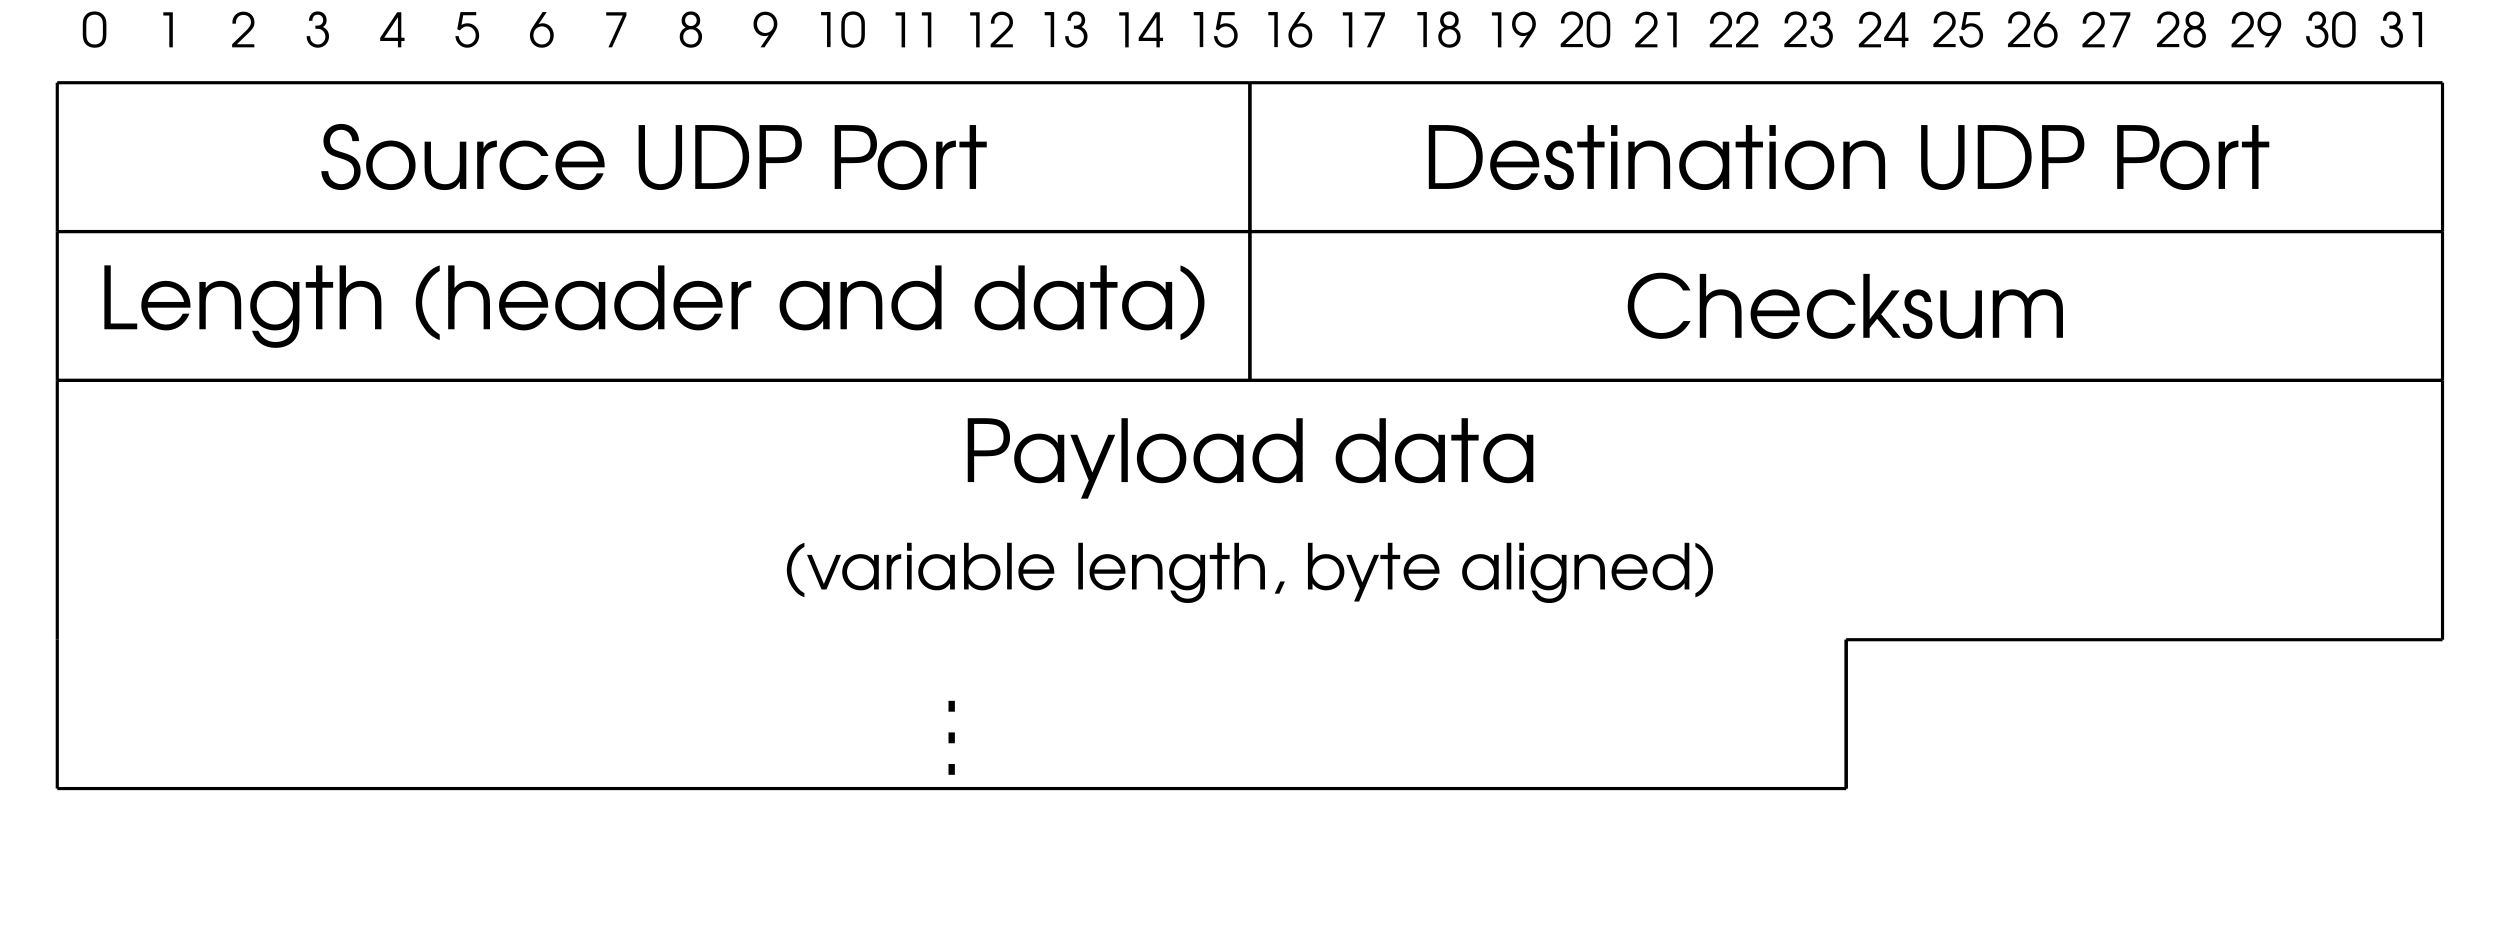
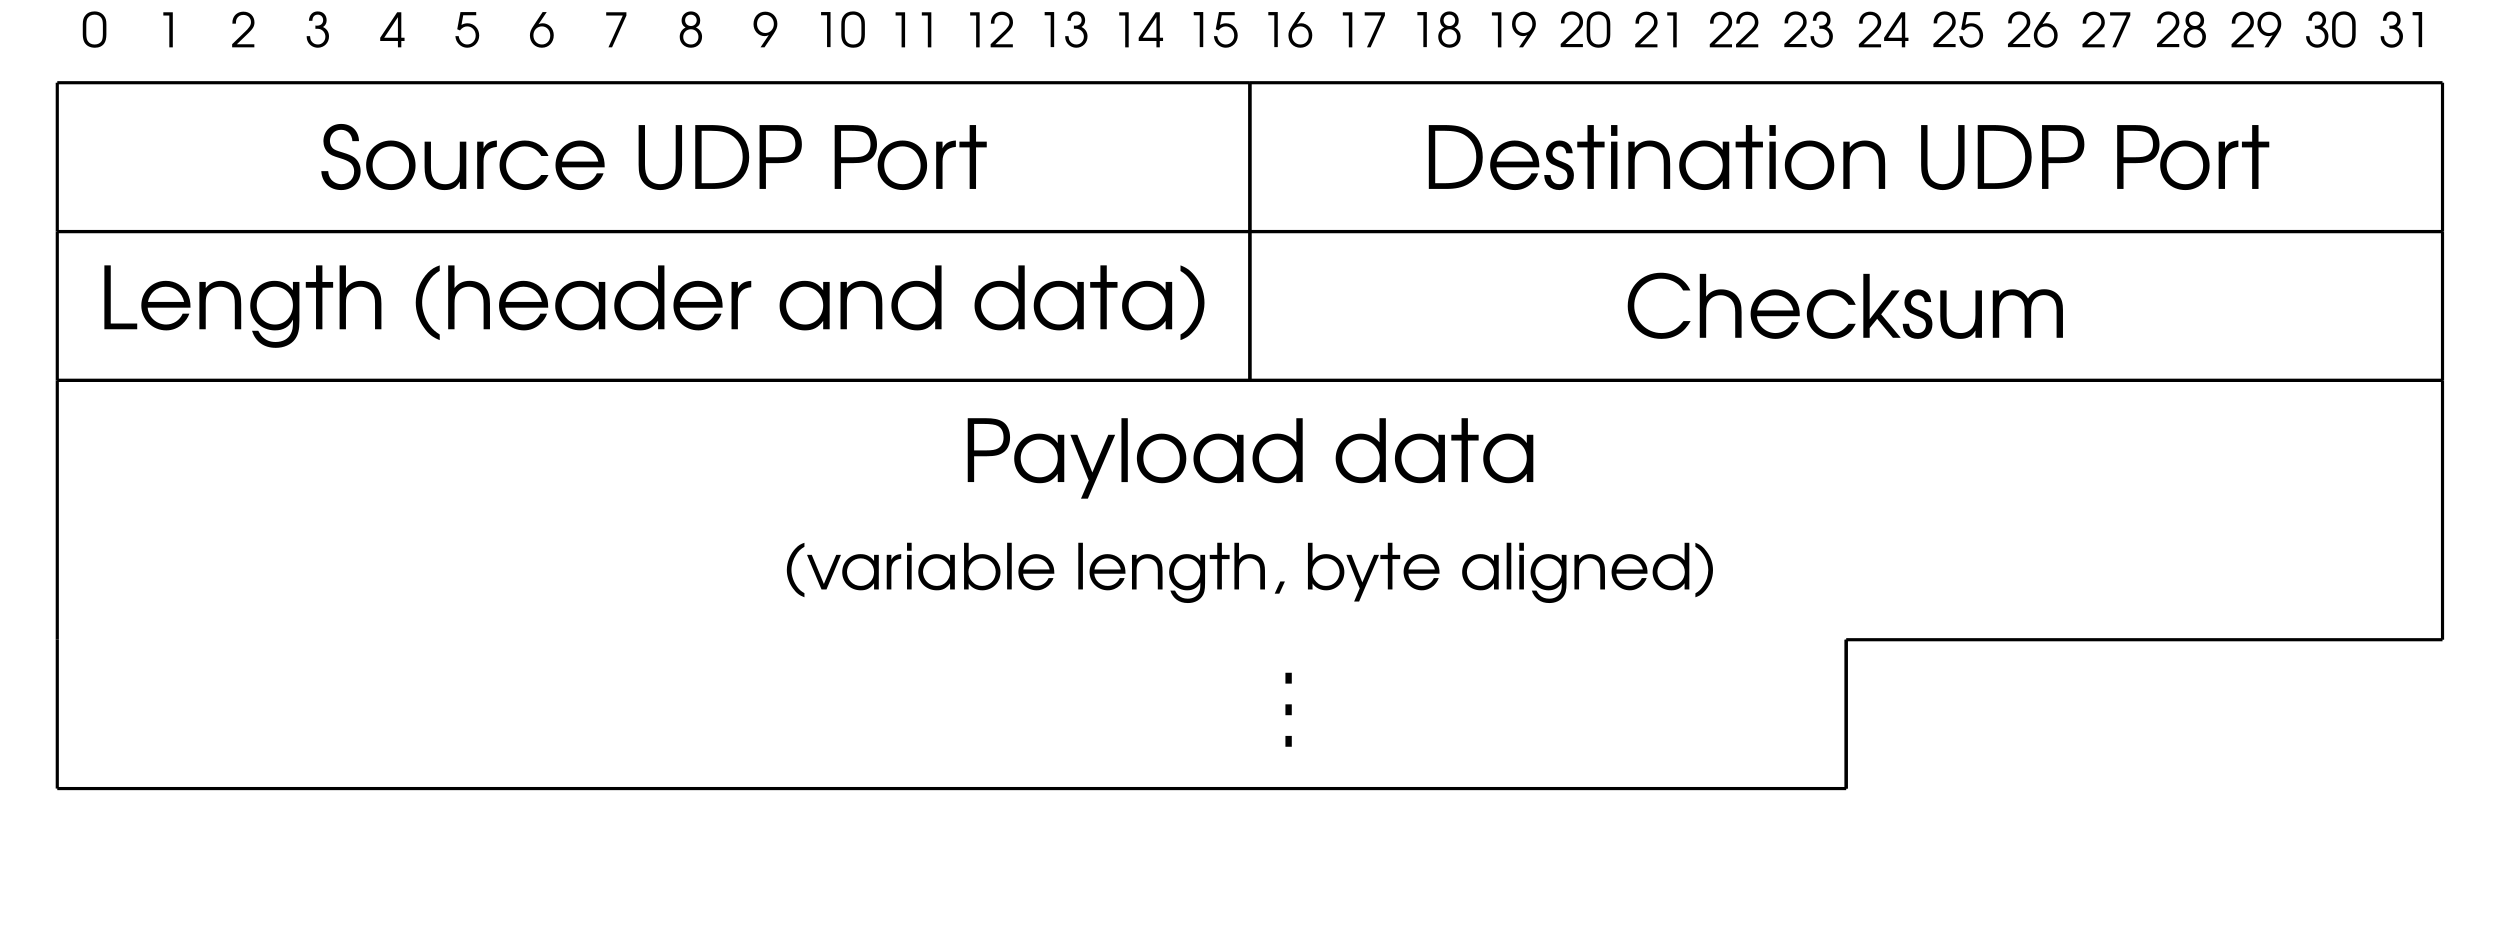
<svg xmlns="http://www.w3.org/2000/svg" xmlns:xlink="http://www.w3.org/1999/xlink" width="312.974" height="118.047" viewBox="0 0 312.974 118.047">
  <defs>
    <g>
      <g id="glyph-0-0">
        <path d="M 0.172 -1.594 C 0.172 -1.156 0.25 -0.828 0.391 -0.578 C 0.641 -0.156 1.094 0.078 1.688 0.078 C 2.203 0.078 2.609 -0.109 2.859 -0.469 C 3.031 -0.719 3.125 -1.109 3.125 -1.594 L 3.125 -2.844 C 3.125 -3.344 3.047 -3.609 2.859 -3.875 C 2.594 -4.25 2.172 -4.469 1.641 -4.469 C 1.156 -4.469 0.75 -4.297 0.5 -3.969 C 0.266 -3.703 0.172 -3.359 0.172 -2.844 Z M 2.688 -1.672 C 2.688 -1.281 2.641 -0.984 2.547 -0.797 C 2.391 -0.5 2.062 -0.328 1.656 -0.328 C 1.281 -0.328 0.984 -0.469 0.812 -0.734 C 0.672 -0.938 0.609 -1.219 0.609 -1.672 L 0.609 -2.75 C 0.609 -3.156 0.656 -3.422 0.766 -3.609 C 0.938 -3.891 1.266 -4.062 1.656 -4.062 C 2 -4.062 2.297 -3.922 2.484 -3.672 C 2.625 -3.469 2.688 -3.219 2.688 -2.75 Z M 2.688 -1.672 " />
      </g>
      <g id="glyph-0-1">
        <path d="M 1.672 0 L 2.109 0 L 2.109 -4.391 L 0.922 -4.391 L 0.922 -3.984 L 1.672 -3.984 Z M 1.672 0 " />
      </g>
      <g id="glyph-0-2">
        <path d="M 0.203 0 L 2.984 0 L 2.984 -0.391 L 0.797 -0.391 L 2.203 -1.75 C 2.812 -2.328 3 -2.656 3 -3.125 C 3 -3.906 2.422 -4.469 1.625 -4.469 C 1.016 -4.469 0.516 -4.141 0.328 -3.609 C 0.25 -3.406 0.234 -3.281 0.234 -2.969 L 0.672 -2.969 C 0.672 -3.234 0.703 -3.422 0.781 -3.578 C 0.938 -3.891 1.234 -4.062 1.609 -4.062 C 2.172 -4.062 2.562 -3.688 2.562 -3.156 C 2.562 -2.891 2.469 -2.672 2.25 -2.422 C 2.125 -2.25 2.125 -2.25 1.734 -1.875 L 0.203 -0.391 Z M 0.203 0 " />
      </g>
      <g id="glyph-0-3">
        <path d="M 0.922 -3.297 C 0.922 -3.781 1.172 -4.062 1.594 -4.062 C 1.984 -4.062 2.266 -3.781 2.266 -3.375 C 2.266 -2.953 1.969 -2.688 1.516 -2.688 C 1.5 -2.688 1.453 -2.688 1.406 -2.688 L 1.297 -2.703 L 1.297 -2.297 C 1.594 -2.297 1.688 -2.297 1.812 -2.266 C 2.25 -2.156 2.547 -1.766 2.547 -1.312 C 2.547 -0.75 2.141 -0.328 1.609 -0.328 C 1.266 -0.328 0.984 -0.469 0.797 -0.75 C 0.688 -0.906 0.656 -1.062 0.625 -1.375 L 0.203 -1.375 C 0.203 -1.047 0.266 -0.828 0.391 -0.609 C 0.625 -0.188 1.094 0.078 1.609 0.078 C 2.391 0.078 3 -0.547 3 -1.328 C 3 -1.859 2.75 -2.266 2.25 -2.516 C 2.562 -2.719 2.703 -3 2.703 -3.359 C 2.703 -4.016 2.25 -4.469 1.594 -4.469 C 0.938 -4.469 0.516 -4.016 0.484 -3.297 Z M 0.922 -3.297 " />
      </g>
      <g id="glyph-0-4">
        <path d="M 2.297 0 L 2.719 0 L 2.719 -0.797 L 3.125 -0.797 L 3.125 -1.203 L 2.719 -1.203 L 2.719 -4.391 L 2.203 -4.391 L 0.078 -1.203 L 0.078 -0.797 L 2.297 -0.797 Z M 2.297 -1.203 L 0.578 -1.203 L 2.297 -3.781 Z M 2.297 -1.203 " />
      </g>
      <g id="glyph-0-5">
        <path d="M 0.391 -2.234 L 0.734 -2.094 C 1 -2.422 1.297 -2.594 1.641 -2.594 C 2.234 -2.594 2.703 -2.109 2.703 -1.453 C 2.703 -0.812 2.234 -0.328 1.641 -0.328 C 1.094 -0.328 0.656 -0.75 0.578 -1.375 L 0.156 -1.375 C 0.203 -1.094 0.219 -0.969 0.297 -0.797 C 0.562 -0.25 1.078 0.078 1.656 0.078 C 2.484 0.078 3.141 -0.594 3.141 -1.453 C 3.141 -2.312 2.5 -2.984 1.688 -2.984 C 1.422 -2.984 1.188 -2.922 0.922 -2.781 L 1.141 -3.984 L 2.766 -3.984 L 2.766 -4.391 L 0.797 -4.391 Z M 0.391 -2.234 " />
      </g>
      <g id="glyph-0-6">
        <path d="M 1.75 -4.391 L 0.672 -2.766 C 0.25 -2.156 0.156 -1.875 0.156 -1.453 C 0.156 -0.578 0.797 0.078 1.656 0.078 C 2.516 0.078 3.141 -0.578 3.141 -1.484 C 3.141 -2.328 2.531 -2.984 1.75 -2.984 C 1.562 -2.984 1.422 -2.953 1.234 -2.859 L 2.266 -4.391 Z M 1.656 -2.594 C 2.266 -2.594 2.703 -2.109 2.703 -1.453 C 2.703 -0.797 2.266 -0.328 1.656 -0.328 C 1.047 -0.328 0.594 -0.812 0.594 -1.469 C 0.594 -2.109 1.047 -2.594 1.656 -2.594 Z M 1.656 -2.594 " />
      </g>
      <g id="glyph-0-7">
        <path d="M 0.656 0 L 1.109 0 L 2.906 -3.984 L 2.906 -4.391 L 0.375 -4.391 L 0.375 -3.984 L 2.453 -3.984 Z M 0.656 0 " />
      </g>
      <g id="glyph-0-8">
        <path d="M 0.984 -2.453 C 0.516 -2.219 0.25 -1.812 0.25 -1.281 C 0.25 -0.5 0.859 0.078 1.656 0.078 C 2.469 0.078 3.047 -0.5 3.047 -1.297 C 3.047 -1.828 2.766 -2.234 2.281 -2.453 C 2.641 -2.625 2.812 -2.891 2.812 -3.328 C 2.812 -3.984 2.328 -4.469 1.656 -4.469 C 0.984 -4.469 0.484 -3.984 0.484 -3.328 C 0.484 -3.078 0.562 -2.844 0.703 -2.672 C 0.781 -2.594 0.844 -2.547 0.984 -2.453 Z M 1.656 -2.234 C 2.203 -2.234 2.594 -1.828 2.594 -1.281 C 2.594 -0.719 2.203 -0.328 1.656 -0.328 C 1.094 -0.328 0.688 -0.719 0.688 -1.281 C 0.688 -1.828 1.094 -2.234 1.656 -2.234 Z M 1.641 -4.062 C 2.062 -4.062 2.375 -3.766 2.375 -3.359 C 2.375 -2.938 2.062 -2.641 1.672 -2.641 C 1.234 -2.641 0.922 -2.938 0.922 -3.359 C 0.922 -3.781 1.219 -4.062 1.641 -4.062 Z M 1.641 -4.062 " />
      </g>
      <g id="glyph-0-9">
        <path d="M 1.531 0 L 2.625 -1.609 C 3.031 -2.234 3.141 -2.5 3.141 -2.938 C 3.141 -3.812 2.5 -4.469 1.625 -4.469 C 0.766 -4.469 0.156 -3.812 0.156 -2.906 C 0.156 -2.062 0.766 -1.406 1.547 -1.406 C 1.734 -1.406 1.859 -1.438 2.062 -1.531 L 1.031 0 Z M 1.625 -4.062 C 2.25 -4.062 2.703 -3.578 2.703 -2.922 C 2.703 -2.281 2.234 -1.797 1.641 -1.797 C 1.031 -1.797 0.594 -2.281 0.594 -2.922 C 0.594 -3.594 1.031 -4.062 1.625 -4.062 Z M 1.625 -4.062 " />
      </g>
      <g id="glyph-1-0">
        <path d="M 0.234 -2.234 C 0.312 -0.797 1.297 0.141 2.734 0.141 C 4.125 0.141 5.156 -0.859 5.156 -2.234 C 5.156 -2.938 4.859 -3.562 4.359 -3.938 C 4.031 -4.172 3.688 -4.328 2.875 -4.578 C 2.141 -4.797 1.906 -4.891 1.688 -5.078 C 1.469 -5.281 1.312 -5.641 1.312 -6.016 C 1.312 -6.812 1.891 -7.406 2.703 -7.406 C 3.516 -7.406 4.078 -6.844 4.125 -5.984 L 4.953 -5.984 C 4.922 -7.281 4.031 -8.141 2.719 -8.141 C 1.422 -8.141 0.5 -7.234 0.5 -5.984 C 0.5 -5.438 0.703 -4.906 1.062 -4.562 C 1.375 -4.266 1.625 -4.141 2.562 -3.859 C 3.188 -3.672 3.531 -3.516 3.797 -3.328 C 4.141 -3.094 4.344 -2.672 4.344 -2.188 C 4.344 -1.266 3.672 -0.594 2.766 -0.594 C 2.25 -0.594 1.766 -0.828 1.469 -1.188 C 1.25 -1.469 1.141 -1.75 1.094 -2.234 Z M 0.234 -2.234 " />
      </g>
      <g id="glyph-1-1">
        <path d="M 3.562 -6.062 C 1.812 -6.062 0.453 -4.734 0.453 -3 C 0.453 -1.188 1.781 0.141 3.625 0.141 C 5.359 0.141 6.641 -1.172 6.641 -2.938 C 6.641 -4.75 5.344 -6.062 3.562 -6.062 Z M 3.562 -5.328 C 4.859 -5.328 5.828 -4.312 5.828 -2.938 C 5.828 -1.578 4.891 -0.594 3.609 -0.594 C 2.234 -0.594 1.266 -1.594 1.266 -2.984 C 1.266 -4.328 2.25 -5.328 3.562 -5.328 Z M 3.562 -5.328 " />
      </g>
      <g id="glyph-1-2">
        <path d="M 5.906 -5.922 L 5.094 -5.922 L 5.094 -2.875 C 5.094 -2.156 4.984 -1.703 4.75 -1.328 C 4.406 -0.859 3.875 -0.594 3.266 -0.594 C 2.594 -0.594 2.031 -0.859 1.766 -1.344 C 1.578 -1.641 1.484 -2.125 1.484 -2.734 L 1.484 -5.922 L 0.688 -5.922 L 0.688 -2.734 C 0.688 -1.859 0.828 -1.234 1.141 -0.797 C 1.594 -0.188 2.312 0.141 3.188 0.141 C 4.109 0.141 4.703 -0.188 5.094 -0.922 L 5.094 0 L 5.906 0 Z M 5.906 -5.922 " />
      </g>
      <g id="glyph-1-3">
        <path d="M 0.688 0 L 1.484 0 L 1.484 -3.453 C 1.484 -4.562 2.047 -5.172 3.156 -5.266 L 3.156 -6.062 C 2.312 -6.016 1.797 -5.734 1.484 -5.078 L 1.484 -5.922 L 0.688 -5.922 Z M 0.688 0 " />
      </g>
      <g id="glyph-1-4">
        <path d="M 5.672 -1.75 C 5.062 -0.922 4.484 -0.594 3.656 -0.594 C 2.312 -0.594 1.266 -1.641 1.266 -2.953 C 1.266 -4.281 2.297 -5.328 3.609 -5.328 C 4.5 -5.328 5.219 -4.906 5.672 -4.125 L 6.578 -4.125 C 6.094 -5.312 4.953 -6.062 3.625 -6.062 C 1.859 -6.062 0.453 -4.703 0.453 -2.984 C 0.453 -1.219 1.859 0.141 3.688 0.141 C 4.422 0.141 5.094 -0.094 5.656 -0.531 C 6.031 -0.828 6.266 -1.125 6.578 -1.75 Z M 5.672 -1.75 " />
      </g>
      <g id="glyph-1-5">
        <path d="M 6.609 -2.703 C 6.609 -3.516 6.5 -4 6.219 -4.531 C 5.688 -5.469 4.656 -6.062 3.531 -6.062 C 1.812 -6.062 0.453 -4.703 0.453 -2.984 C 0.453 -1.234 1.828 0.141 3.578 0.141 C 4.344 0.141 5.062 -0.141 5.594 -0.656 C 6.016 -1.047 6.297 -1.469 6.469 -1.953 L 5.625 -1.953 C 5.297 -1.141 4.469 -0.594 3.562 -0.594 C 2.344 -0.594 1.328 -1.531 1.25 -2.703 Z M 1.281 -3.422 C 1.5 -4.562 2.391 -5.328 3.516 -5.328 C 4.672 -5.328 5.547 -4.609 5.812 -3.422 Z M 1.281 -3.422 " />
      </g>
      <g id="glyph-1-6">
        <path d="M 0.828 -8 L 0.828 -3.016 C 0.828 -1.984 0.984 -1.375 1.391 -0.844 C 1.859 -0.234 2.656 0.141 3.547 0.141 C 4.422 0.141 5.234 -0.234 5.703 -0.844 C 6.109 -1.375 6.266 -1.984 6.266 -3.016 L 6.266 -8 L 5.469 -8 L 5.469 -3.016 C 5.469 -2.281 5.344 -1.734 5.094 -1.359 C 4.797 -0.891 4.203 -0.594 3.547 -0.594 C 2.891 -0.594 2.297 -0.891 2 -1.359 C 1.75 -1.734 1.625 -2.281 1.625 -3.016 L 1.625 -8 Z M 0.828 -8 " />
      </g>
      <g id="glyph-1-7">
        <path d="M 0.828 0 L 2.984 0 C 4.172 0 5.031 -0.188 5.734 -0.594 C 6.938 -1.312 7.578 -2.484 7.578 -3.969 C 7.578 -5.484 6.953 -6.672 5.766 -7.375 C 5 -7.828 4.156 -8 2.703 -8 L 0.828 -8 Z M 1.625 -0.719 L 1.625 -7.281 L 2.734 -7.281 C 3.953 -7.281 4.703 -7.125 5.312 -6.75 C 6.234 -6.203 6.766 -5.203 6.766 -4 C 6.766 -2.953 6.359 -2.031 5.625 -1.438 C 4.984 -0.938 4.156 -0.719 2.734 -0.719 Z M 1.625 -0.719 " />
      </g>
      <g id="glyph-1-8">
        <path d="M 0.828 0 L 1.625 0 L 1.625 -3.234 L 3.156 -3.234 C 4.25 -3.234 4.828 -3.375 5.312 -3.734 C 5.844 -4.109 6.125 -4.781 6.125 -5.578 C 6.125 -6.5 5.766 -7.219 5.172 -7.578 C 4.672 -7.875 4.062 -8 3.031 -8 L 0.828 -8 Z M 1.625 -3.969 L 1.625 -7.281 L 2.766 -7.281 C 3.688 -7.281 4.25 -7.203 4.578 -7.031 C 5.047 -6.797 5.312 -6.297 5.312 -5.578 C 5.312 -4.953 5.062 -4.469 4.641 -4.234 C 4.312 -4.031 3.844 -3.969 3.109 -3.969 Z M 1.625 -3.969 " />
      </g>
      <g id="glyph-1-9">
        <path d="M 1.406 0 L 2.203 0 L 2.203 -5.203 L 3.547 -5.203 L 3.547 -5.922 L 2.203 -5.922 L 2.203 -8 L 1.406 -8 L 1.406 -5.922 L 0.125 -5.922 L 0.125 -5.203 L 1.406 -5.203 Z M 1.406 0 " />
      </g>
      <g id="glyph-1-10">
        <path d="M 0.188 -1.75 C 0.203 -0.594 0.969 0.141 2.094 0.141 C 3.156 0.141 3.906 -0.625 3.906 -1.703 C 3.906 -2.422 3.578 -2.922 2.875 -3.219 C 1.984 -3.578 1.938 -3.609 1.766 -3.688 C 1.391 -3.875 1.219 -4.125 1.219 -4.469 C 1.219 -4.953 1.609 -5.328 2.078 -5.328 C 2.594 -5.328 2.906 -5.031 2.938 -4.469 L 3.75 -4.469 C 3.719 -5.406 3.047 -6.062 2.094 -6.062 C 1.125 -6.062 0.406 -5.359 0.406 -4.391 C 0.406 -3.969 0.562 -3.609 0.859 -3.328 C 1.109 -3.109 1.109 -3.109 1.953 -2.766 C 2.312 -2.625 2.562 -2.484 2.719 -2.391 C 2.953 -2.234 3.094 -1.953 3.094 -1.625 C 3.094 -1.031 2.672 -0.594 2.094 -0.594 C 1.438 -0.594 1.031 -1.016 0.984 -1.75 Z M 0.188 -1.75 " />
      </g>
      <g id="glyph-1-11">
        <path d="M 0.688 0 L 1.484 0 L 1.484 -5.922 L 0.688 -5.922 Z M 0.688 -6.641 L 1.484 -6.641 L 1.484 -8 L 0.688 -8 Z M 0.688 -6.641 " />
      </g>
      <g id="glyph-1-12">
        <path d="M 0.688 0 L 1.484 0 L 1.484 -3.266 C 1.484 -3.922 1.562 -4.266 1.797 -4.609 C 2.109 -5.062 2.656 -5.328 3.297 -5.328 C 3.875 -5.328 4.406 -5.094 4.734 -4.688 C 5.016 -4.328 5.125 -3.891 5.125 -3.109 L 5.125 0 L 5.922 0 L 5.922 -3.109 C 5.922 -4.109 5.781 -4.641 5.406 -5.141 C 4.938 -5.734 4.219 -6.062 3.391 -6.062 C 2.609 -6.062 1.984 -5.766 1.484 -5.156 L 1.484 -5.922 L 0.688 -5.922 Z M 0.688 0 " />
      </g>
      <g id="glyph-1-13">
        <path d="M 6.719 -5.922 L 5.906 -5.922 L 5.906 -4.875 C 5.328 -5.703 4.609 -6.062 3.578 -6.062 C 1.797 -6.062 0.453 -4.719 0.453 -2.938 C 0.453 -1.188 1.812 0.141 3.625 0.141 C 4.641 0.141 5.281 -0.188 5.906 -1.047 L 5.906 0 L 6.719 0 Z M 3.594 -5.328 C 4.891 -5.328 5.906 -4.312 5.906 -2.984 C 5.906 -1.641 4.922 -0.594 3.641 -0.594 C 2.297 -0.594 1.266 -1.641 1.266 -3 C 1.266 -4.281 2.312 -5.328 3.594 -5.328 Z M 3.594 -5.328 " />
      </g>
      <g id="glyph-1-14">
        <path d="M 0.828 0 L 4.938 0 L 4.938 -0.719 L 1.625 -0.719 L 1.625 -8 L 0.828 -8 Z M 0.828 0 " />
      </g>
      <g id="glyph-1-15">
        <path d="M 6.609 -5.922 L 5.797 -5.922 L 5.797 -4.875 C 5.203 -5.688 4.484 -6.062 3.484 -6.062 C 1.75 -6.062 0.453 -4.719 0.453 -2.938 C 0.453 -1.203 1.812 0.141 3.547 0.141 C 4.609 0.141 5.344 -0.297 5.797 -1.203 L 5.797 -0.797 C 5.797 -0.219 5.734 0.156 5.562 0.516 C 5.25 1.203 4.531 1.594 3.625 1.594 C 2.969 1.594 2.453 1.391 2.031 1 C 1.828 0.812 1.703 0.641 1.453 0.188 L 0.672 0.188 C 1.109 1.562 2.156 2.328 3.656 2.328 C 4.672 2.328 5.547 1.938 6.047 1.266 C 6.453 0.719 6.609 0.094 6.609 -1.062 Z M 3.531 -5.328 C 4.812 -5.328 5.797 -4.328 5.797 -3.031 C 5.797 -1.641 4.828 -0.594 3.547 -0.594 C 2.234 -0.594 1.266 -1.625 1.266 -3 C 1.266 -4.359 2.219 -5.328 3.531 -5.328 Z M 3.531 -5.328 " />
      </g>
      <g id="glyph-1-16">
        <path d="M 0.688 0 L 1.484 0 L 1.484 -3.25 C 1.484 -3.891 1.562 -4.266 1.812 -4.594 C 2.141 -5.062 2.688 -5.328 3.297 -5.328 C 3.859 -5.328 4.406 -5.078 4.719 -4.672 C 5 -4.328 5.125 -3.875 5.125 -3.188 L 5.125 0 L 5.922 0 L 5.922 -3.188 C 5.922 -4.078 5.766 -4.672 5.406 -5.141 C 4.969 -5.734 4.219 -6.062 3.375 -6.062 C 2.562 -6.062 1.891 -5.734 1.484 -5.156 L 1.484 -8 L 0.688 -8 Z M 0.688 0 " />
      </g>
      <g id="glyph-1-17">
        <path d="M 3.625 -8 C 3 -7.781 2.625 -7.562 2.172 -7.109 C 1.203 -6.125 0.625 -4.703 0.625 -3.344 C 0.625 -2.219 0.969 -1.156 1.656 -0.203 C 2.234 0.625 2.797 1.047 3.625 1.359 L 3.625 0.656 C 3.094 0.312 2.766 0.031 2.453 -0.375 C 1.797 -1.25 1.422 -2.312 1.422 -3.344 C 1.422 -4.234 1.688 -5.125 2.234 -5.969 C 2.594 -6.562 3 -6.938 3.625 -7.312 Z M 3.625 -8 " />
      </g>
      <g id="glyph-1-18">
        <path d="M 6.734 -8 L 5.938 -8 L 5.938 -4.984 C 5.344 -5.688 4.531 -6.062 3.609 -6.062 C 1.812 -6.062 0.453 -4.719 0.453 -2.953 C 0.453 -1.203 1.859 0.141 3.688 0.141 C 4.672 0.141 5.344 -0.219 5.938 -1.078 L 5.938 0 L 6.734 0 Z M 3.578 -5.328 C 4.891 -5.328 5.969 -4.281 5.969 -2.984 C 5.969 -1.672 4.922 -0.594 3.656 -0.594 C 2.312 -0.594 1.266 -1.641 1.266 -2.984 C 1.266 -4.281 2.297 -5.328 3.578 -5.328 Z M 3.578 -5.328 " />
      </g>
      <g id="glyph-1-19">
        <path d="M 0.375 1.359 C 1 1.141 1.375 0.906 1.812 0.453 C 2.797 -0.531 3.375 -1.938 3.375 -3.297 C 3.375 -4.422 3.031 -5.484 2.344 -6.438 C 1.75 -7.266 1.188 -7.703 0.375 -8 L 0.375 -7.297 C 0.906 -6.969 1.234 -6.688 1.547 -6.266 C 2.203 -5.406 2.578 -4.328 2.578 -3.312 C 2.578 -2.422 2.312 -1.531 1.766 -0.688 C 1.391 -0.094 1 0.297 0.375 0.656 Z M 0.375 1.359 " />
      </g>
      <g id="glyph-1-20">
        <path d="M 7.453 -2.094 C 7.109 -1.672 6.922 -1.469 6.641 -1.25 C 6.125 -0.828 5.391 -0.594 4.672 -0.594 C 2.812 -0.594 1.281 -2.141 1.281 -4 C 1.281 -5.938 2.75 -7.406 4.656 -7.406 C 5.344 -7.406 6 -7.219 6.531 -6.859 C 6.891 -6.641 7.109 -6.406 7.406 -5.922 L 8.312 -5.922 C 7.688 -7.297 6.281 -8.141 4.625 -8.141 C 2.234 -8.141 0.469 -6.359 0.469 -3.969 C 0.469 -1.641 2.281 0.141 4.672 0.141 C 6.297 0.141 7.531 -0.625 8.344 -2.094 Z M 7.453 -2.094 " />
      </g>
      <g id="glyph-1-21">
        <path d="M 0.688 0 L 1.484 0 L 1.484 -1.219 L 2.422 -2.375 L 4.391 0 L 5.375 0 L 2.922 -2.938 L 5.234 -5.922 L 4.25 -5.922 L 1.484 -2.328 L 1.484 -8 L 0.688 -8 Z M 0.688 0 " />
      </g>
      <g id="glyph-1-22">
        <path d="M 0.688 0 L 1.484 0 L 1.484 -3.453 C 1.484 -4.641 2.078 -5.328 3.078 -5.328 C 3.562 -5.328 4.016 -5.125 4.312 -4.781 C 4.562 -4.484 4.672 -4.078 4.672 -3.453 L 4.672 0 L 5.484 0 L 5.484 -3.438 C 5.484 -4 5.562 -4.375 5.766 -4.656 C 6.047 -5.094 6.547 -5.344 7.109 -5.344 C 7.625 -5.344 8.078 -5.125 8.344 -4.781 C 8.562 -4.469 8.672 -4.031 8.672 -3.438 L 8.672 0 L 9.469 0 L 9.469 -3.516 C 9.469 -4.297 9.328 -4.812 9 -5.234 C 8.594 -5.766 7.922 -6.078 7.141 -6.078 C 6.219 -6.078 5.594 -5.719 5.094 -4.922 C 4.625 -5.719 4.031 -6.062 3.156 -6.062 C 2.406 -6.062 1.938 -5.844 1.484 -5.234 L 1.484 -5.922 L 0.688 -5.922 Z M 0.688 0 " />
      </g>
      <g id="glyph-1-23">
        <path d="M 1.422 2.078 L 2.281 2.078 L 5.703 -5.922 L 4.844 -5.922 L 2.844 -1.203 L 0.969 -5.922 L 0.094 -5.922 L 2.391 -0.188 Z M 1.422 2.078 " />
      </g>
      <g id="glyph-1-24">
        <path d="M 0.688 0 L 1.484 0 L 1.484 -8 L 0.688 -8 Z M 0.688 0 " />
      </g>
      <g id="glyph-1-25">
        <path d="M 1.094 0 L 1.891 0 L 1.891 -1.359 L 1.094 -1.359 Z M 1.094 0 " />
      </g>
      <g id="glyph-2-0">
        <path d="M 2.656 -5.844 C 2.188 -5.688 1.906 -5.516 1.594 -5.188 C 0.875 -4.469 0.453 -3.438 0.453 -2.438 C 0.453 -1.625 0.703 -0.844 1.203 -0.156 C 1.641 0.453 2.047 0.766 2.656 0.984 L 2.656 0.469 C 2.25 0.234 2.016 0.031 1.781 -0.281 C 1.312 -0.906 1.031 -1.688 1.031 -2.438 C 1.031 -3.094 1.234 -3.75 1.625 -4.359 C 1.891 -4.797 2.188 -5.062 2.656 -5.344 Z M 2.656 -5.844 " />
      </g>
      <g id="glyph-2-1">
        <path d="M 1.875 0 L 2.5 0 L 4.312 -4.328 L 3.719 -4.328 L 2.172 -0.688 L 0.656 -4.328 L 0.062 -4.328 Z M 1.875 0 " />
      </g>
      <g id="glyph-2-2">
        <path d="M 4.906 -4.328 L 4.312 -4.328 L 4.312 -3.562 C 3.891 -4.156 3.359 -4.422 2.609 -4.422 C 1.312 -4.422 0.328 -3.453 0.328 -2.156 C 0.328 -0.859 1.328 0.109 2.656 0.109 C 3.391 0.109 3.859 -0.141 4.312 -0.766 L 4.312 0 L 4.906 0 Z M 2.625 -3.891 C 3.578 -3.891 4.312 -3.141 4.312 -2.188 C 4.312 -1.203 3.594 -0.438 2.656 -0.438 C 1.672 -0.438 0.922 -1.203 0.922 -2.188 C 0.922 -3.125 1.688 -3.891 2.625 -3.891 Z M 2.625 -3.891 " />
      </g>
      <g id="glyph-2-3">
        <path d="M 0.5 0 L 1.078 0 L 1.078 -2.516 C 1.078 -3.328 1.5 -3.766 2.312 -3.844 L 2.312 -4.422 C 1.688 -4.391 1.312 -4.188 1.078 -3.703 L 1.078 -4.328 L 0.5 -4.328 Z M 0.5 0 " />
      </g>
      <g id="glyph-2-4">
        <path d="M 0.5 0 L 1.078 0 L 1.078 -4.328 L 0.5 -4.328 Z M 0.5 -4.844 L 1.078 -4.844 L 1.078 -5.844 L 0.5 -5.844 Z M 0.5 -4.844 " />
      </g>
      <g id="glyph-2-5">
        <path d="M 0.5 0 L 1.078 0 L 1.078 -0.75 C 1.453 -0.203 2.062 0.109 2.781 0.109 C 4.078 0.109 5.062 -0.875 5.062 -2.172 C 5.062 -3.438 4.062 -4.422 2.781 -4.422 C 2.062 -4.422 1.453 -4.125 1.078 -3.578 L 1.078 -5.844 L 0.5 -5.844 Z M 2.766 -3.891 C 3.734 -3.891 4.469 -3.156 4.469 -2.188 C 4.469 -1.188 3.734 -0.438 2.766 -0.438 C 2.281 -0.438 1.875 -0.594 1.547 -0.953 C 1.203 -1.297 1.047 -1.688 1.047 -2.188 C 1.047 -3.141 1.797 -3.891 2.766 -3.891 Z M 2.766 -3.891 " />
      </g>
      <g id="glyph-2-6">
        <path d="M 0.5 0 L 1.078 0 L 1.078 -5.844 L 0.5 -5.844 Z M 0.5 0 " />
      </g>
      <g id="glyph-2-7">
        <path d="M 4.828 -1.969 C 4.828 -2.562 4.75 -2.922 4.531 -3.312 C 4.156 -4 3.406 -4.422 2.578 -4.422 C 1.328 -4.422 0.328 -3.438 0.328 -2.188 C 0.328 -0.906 1.344 0.109 2.609 0.109 C 3.172 0.109 3.688 -0.109 4.094 -0.469 C 4.391 -0.766 4.594 -1.062 4.719 -1.422 L 4.109 -1.422 C 3.859 -0.828 3.25 -0.438 2.594 -0.438 C 1.719 -0.438 0.969 -1.109 0.922 -1.969 Z M 0.938 -2.5 C 1.094 -3.328 1.75 -3.891 2.562 -3.891 C 3.406 -3.891 4.047 -3.359 4.25 -2.5 Z M 0.938 -2.5 " />
      </g>
      <g id="glyph-2-8">
        <path d="M 0.5 0 L 1.078 0 L 1.078 -2.375 C 1.078 -2.859 1.141 -3.109 1.312 -3.359 C 1.547 -3.688 1.938 -3.891 2.406 -3.891 C 2.828 -3.891 3.219 -3.719 3.453 -3.422 C 3.656 -3.156 3.734 -2.844 3.734 -2.266 L 3.734 0 L 4.328 0 L 4.328 -2.266 C 4.328 -3 4.219 -3.391 3.938 -3.75 C 3.609 -4.188 3.078 -4.422 2.469 -4.422 C 1.906 -4.422 1.453 -4.203 1.078 -3.766 L 1.078 -4.328 L 0.5 -4.328 Z M 0.5 0 " />
      </g>
      <g id="glyph-2-9">
        <path d="M 4.828 -4.328 L 4.234 -4.328 L 4.234 -3.562 C 3.797 -4.156 3.266 -4.422 2.547 -4.422 C 1.281 -4.422 0.328 -3.453 0.328 -2.141 C 0.328 -0.875 1.328 0.109 2.578 0.109 C 3.359 0.109 3.891 -0.219 4.234 -0.875 L 4.234 -0.578 C 4.234 -0.156 4.188 0.109 4.062 0.375 C 3.828 0.875 3.312 1.156 2.656 1.156 C 2.172 1.156 1.797 1.016 1.484 0.734 C 1.344 0.594 1.25 0.469 1.062 0.141 L 0.484 0.141 C 0.812 1.141 1.578 1.703 2.672 1.703 C 3.422 1.703 4.047 1.422 4.422 0.922 C 4.719 0.531 4.828 0.078 4.828 -0.781 Z M 2.578 -3.891 C 3.516 -3.891 4.234 -3.156 4.234 -2.219 C 4.234 -1.203 3.531 -0.438 2.578 -0.438 C 1.641 -0.438 0.922 -1.188 0.922 -2.188 C 0.922 -3.172 1.625 -3.891 2.578 -3.891 Z M 2.578 -3.891 " />
      </g>
      <g id="glyph-2-10">
        <path d="M 1.031 0 L 1.609 0 L 1.609 -3.797 L 2.578 -3.797 L 2.578 -4.328 L 1.609 -4.328 L 1.609 -5.844 L 1.031 -5.844 L 1.031 -4.328 L 0.094 -4.328 L 0.094 -3.797 L 1.031 -3.797 Z M 1.031 0 " />
      </g>
      <g id="glyph-2-11">
        <path d="M 0.5 0 L 1.078 0 L 1.078 -2.375 C 1.078 -2.844 1.141 -3.109 1.328 -3.359 C 1.562 -3.688 1.953 -3.891 2.406 -3.891 C 2.828 -3.891 3.219 -3.703 3.453 -3.422 C 3.656 -3.156 3.734 -2.828 3.734 -2.328 L 3.734 0 L 4.328 0 L 4.328 -2.328 C 4.328 -2.969 4.203 -3.422 3.953 -3.75 C 3.625 -4.188 3.078 -4.422 2.453 -4.422 C 1.859 -4.422 1.375 -4.188 1.078 -3.766 L 1.078 -5.844 L 0.5 -5.844 Z M 0.5 0 " />
      </g>
      <g id="glyph-2-12">
        <path d="M 0.719 0.531 L 1.297 0.531 L 2 -1 L 1.422 -1 Z M 0.719 0.531 " />
      </g>
      <g id="glyph-2-13">
        <path d="M 1.047 1.516 L 1.672 1.516 L 4.172 -4.328 L 3.547 -4.328 L 2.078 -0.875 L 0.719 -4.328 L 0.078 -4.328 L 1.75 -0.141 Z M 1.047 1.516 " />
      </g>
      <g id="glyph-2-14">
        <path d="M 4.922 -5.844 L 4.328 -5.844 L 4.328 -3.641 C 3.906 -4.156 3.312 -4.422 2.625 -4.422 C 1.328 -4.422 0.328 -3.453 0.328 -2.156 C 0.328 -0.875 1.359 0.109 2.688 0.109 C 3.406 0.109 3.891 -0.156 4.328 -0.781 L 4.328 0 L 4.922 0 Z M 2.609 -3.891 C 3.578 -3.891 4.359 -3.125 4.359 -2.172 C 4.359 -1.219 3.594 -0.438 2.672 -0.438 C 1.688 -0.438 0.922 -1.188 0.922 -2.188 C 0.922 -3.125 1.672 -3.891 2.609 -3.891 Z M 2.609 -3.891 " />
      </g>
      <g id="glyph-2-15">
        <path d="M 0.266 0.984 C 0.734 0.828 1 0.656 1.328 0.328 C 2.047 -0.391 2.469 -1.422 2.469 -2.406 C 2.469 -3.234 2.219 -4.016 1.703 -4.703 C 1.281 -5.312 0.875 -5.625 0.266 -5.844 L 0.266 -5.328 C 0.672 -5.094 0.906 -4.875 1.125 -4.578 C 1.609 -3.938 1.875 -3.156 1.875 -2.422 C 1.875 -1.766 1.688 -1.109 1.281 -0.5 C 1.016 -0.078 0.734 0.219 0.266 0.484 Z M 0.266 0.984 " />
      </g>
    </g>
  </defs>
  <g fill="rgb(0%, 0%, 0%)" fill-opacity="1">
    <use xlink:href="#glyph-0-0" x="10.193" y="5.898" />
  </g>
  <g fill="rgb(0%, 0%, 0%)" fill-opacity="1">
    <use xlink:href="#glyph-0-1" x="19.525" y="5.929" />
  </g>
  <g fill="rgb(0%, 0%, 0%)" fill-opacity="1">
    <use xlink:href="#glyph-0-2" x="28.858" y="5.929" />
  </g>
  <g fill="rgb(0%, 0%, 0%)" fill-opacity="1">
    <use xlink:href="#glyph-0-3" x="38.188" y="5.898" />
  </g>
  <g fill="rgb(0%, 0%, 0%)" fill-opacity="1">
    <use xlink:href="#glyph-0-4" x="47.52" y="5.929" />
  </g>
  <g fill="rgb(0%, 0%, 0%)" fill-opacity="1">
    <use xlink:href="#glyph-0-5" x="56.85" y="5.898" />
  </g>
  <g fill="rgb(0%, 0%, 0%)" fill-opacity="1">
    <use xlink:href="#glyph-0-6" x="66.184" y="5.898" />
  </g>
  <g fill="rgb(0%, 0%, 0%)" fill-opacity="1">
    <use xlink:href="#glyph-0-7" x="75.514" y="5.929" />
  </g>
  <g fill="rgb(0%, 0%, 0%)" fill-opacity="1">
    <use xlink:href="#glyph-0-8" x="84.845" y="5.898" />
  </g>
  <g fill="rgb(0%, 0%, 0%)" fill-opacity="1">
    <use xlink:href="#glyph-0-9" x="94.177" y="5.929" />
  </g>
  <g fill="rgb(0%, 0%, 0%)" fill-opacity="1">
    <use xlink:href="#glyph-0-1" x="101.866" y="5.898" />
    <use xlink:href="#glyph-0-0" x="105.151" y="5.898" />
  </g>
  <g fill="rgb(0%, 0%, 0%)" fill-opacity="1">
    <use xlink:href="#glyph-0-1" x="111.198" y="5.929" />
    <use xlink:href="#glyph-0-1" x="114.483" y="5.929" />
  </g>
  <g fill="rgb(0%, 0%, 0%)" fill-opacity="1">
    <use xlink:href="#glyph-0-1" x="120.531" y="5.929" />
    <use xlink:href="#glyph-0-2" x="123.816" y="5.929" />
  </g>
  <g fill="rgb(0%, 0%, 0%)" fill-opacity="1">
    <use xlink:href="#glyph-0-1" x="129.86" y="5.898" />
    <use xlink:href="#glyph-0-3" x="133.145" y="5.898" />
  </g>
  <g fill="rgb(0%, 0%, 0%)" fill-opacity="1">
    <use xlink:href="#glyph-0-1" x="139.192" y="5.929" />
    <use xlink:href="#glyph-0-4" x="142.477" y="5.929" />
  </g>
  <g fill="rgb(0%, 0%, 0%)" fill-opacity="1">
    <use xlink:href="#glyph-0-1" x="148.523" y="5.898" />
    <use xlink:href="#glyph-0-5" x="151.808" y="5.898" />
  </g>
  <g fill="rgb(0%, 0%, 0%)" fill-opacity="1">
    <use xlink:href="#glyph-0-1" x="157.857" y="5.898" />
    <use xlink:href="#glyph-0-6" x="161.142" y="5.898" />
  </g>
  <g fill="rgb(0%, 0%, 0%)" fill-opacity="1">
    <use xlink:href="#glyph-0-1" x="167.187" y="5.929" />
    <use xlink:href="#glyph-0-7" x="170.472" y="5.929" />
  </g>
  <g fill="rgb(0%, 0%, 0%)" fill-opacity="1">
    <use xlink:href="#glyph-0-1" x="176.518" y="5.898" />
    <use xlink:href="#glyph-0-8" x="179.803" y="5.898" />
  </g>
  <g fill="rgb(0%, 0%, 0%)" fill-opacity="1">
    <use xlink:href="#glyph-0-1" x="185.849" y="5.929" />
    <use xlink:href="#glyph-0-9" x="189.134" y="5.929" />
  </g>
  <g fill="rgb(0%, 0%, 0%)" fill-opacity="1">
    <use xlink:href="#glyph-0-2" x="195.181" y="5.898" />
    <use xlink:href="#glyph-0-0" x="198.466" y="5.898" />
  </g>
  <g fill="rgb(0%, 0%, 0%)" fill-opacity="1">
    <use xlink:href="#glyph-0-2" x="204.512" y="5.929" />
    <use xlink:href="#glyph-0-1" x="207.797" y="5.929" />
  </g>
  <g fill="rgb(0%, 0%, 0%)" fill-opacity="1">
    <use xlink:href="#glyph-0-2" x="213.846" y="5.929" />
    <use xlink:href="#glyph-0-2" x="217.131" y="5.929" />
  </g>
  <g fill="rgb(0%, 0%, 0%)" fill-opacity="1">
    <use xlink:href="#glyph-0-2" x="223.176" y="5.898" />
    <use xlink:href="#glyph-0-3" x="226.461" y="5.898" />
  </g>
  <g fill="rgb(0%, 0%, 0%)" fill-opacity="1">
    <use xlink:href="#glyph-0-2" x="232.507" y="5.929" />
    <use xlink:href="#glyph-0-4" x="235.792" y="5.929" />
  </g>
  <g fill="rgb(0%, 0%, 0%)" fill-opacity="1">
    <use xlink:href="#glyph-0-2" x="241.839" y="5.898" />
    <use xlink:href="#glyph-0-5" x="245.124" y="5.898" />
  </g>
  <g fill="rgb(0%, 0%, 0%)" fill-opacity="1">
    <use xlink:href="#glyph-0-2" x="251.172" y="5.898" />
    <use xlink:href="#glyph-0-6" x="254.457" y="5.898" />
  </g>
  <g fill="rgb(0%, 0%, 0%)" fill-opacity="1">
    <use xlink:href="#glyph-0-2" x="260.501" y="5.929" />
    <use xlink:href="#glyph-0-7" x="263.786" y="5.929" />
  </g>
  <g fill="rgb(0%, 0%, 0%)" fill-opacity="1">
    <use xlink:href="#glyph-0-2" x="269.833" y="5.898" />
    <use xlink:href="#glyph-0-8" x="273.118" y="5.898" />
  </g>
  <g fill="rgb(0%, 0%, 0%)" fill-opacity="1">
    <use xlink:href="#glyph-0-2" x="279.165" y="5.929" />
    <use xlink:href="#glyph-0-9" x="282.45" y="5.929" />
  </g>
  <g fill="rgb(0%, 0%, 0%)" fill-opacity="1">
    <use xlink:href="#glyph-0-3" x="288.496" y="5.898" />
    <use xlink:href="#glyph-0-0" x="291.781" y="5.898" />
  </g>
  <g fill="rgb(0%, 0%, 0%)" fill-opacity="1">
    <use xlink:href="#glyph-0-3" x="297.83" y="5.898" />
    <use xlink:href="#glyph-0-1" x="301.115" y="5.898" />
  </g>
  <g fill="rgb(0%, 0%, 0%)" fill-opacity="1">
    <use xlink:href="#glyph-1-0" x="39.991" y="23.655" />
    <use xlink:href="#glyph-1-1" x="45.381" y="23.655" />
    <use xlink:href="#glyph-1-2" x="52.469" y="23.655" />
    <use xlink:href="#glyph-1-3" x="59.049" y="23.655" />
  </g>
  <g fill="rgb(0%, 0%, 0%)" fill-opacity="1">
    <use xlink:href="#glyph-1-4" x="62.089" y="23.655" />
    <use xlink:href="#glyph-1-5" x="69.091" y="23.655" />
  </g>
  <g fill="rgb(0%, 0%, 0%)" fill-opacity="1">
    <use xlink:href="#glyph-1-6" x="79.123" y="23.655" />
    <use xlink:href="#glyph-1-7" x="86.211" y="23.655" />
    <use xlink:href="#glyph-1-8" x="94.262" y="23.655" />
  </g>
  <g fill="rgb(0%, 0%, 0%)" fill-opacity="1">
    <use xlink:href="#glyph-1-8" x="103.667" y="23.655" />
  </g>
  <g fill="rgb(0%, 0%, 0%)" fill-opacity="1">
    <use xlink:href="#glyph-1-1" x="109.424" y="23.655" />
    <use xlink:href="#glyph-1-3" x="116.512" y="23.655" />
  </g>
  <g fill="rgb(0%, 0%, 0%)" fill-opacity="1">
    <use xlink:href="#glyph-1-9" x="119.986" y="23.655" />
  </g>
  <path fill="none" stroke-width="0.4" stroke-linecap="butt" stroke-linejoin="miter" stroke="rgb(0%, 0%, 0%)" stroke-opacity="1" stroke-miterlimit="10" d="M 0.001 0.001 L 151.076 0.001 " transform="matrix(0.988286, 0, 0, -0.988286, 7.170441, 10.35639)" />
  <path fill="none" stroke-width="0.4" stroke-linecap="butt" stroke-linejoin="miter" stroke="rgb(0%, 0%, 0%)" stroke-opacity="1" stroke-miterlimit="10" d="M 0.001 0.001 L 151.076 0.001 " transform="matrix(0.988286, 0, 0, -0.988286, 7.170441, 28.98897)" />
  <path fill="none" stroke-width="0.4" stroke-linecap="butt" stroke-linejoin="miter" stroke="rgb(0%, 0%, 0%)" stroke-opacity="1" stroke-miterlimit="10" d="M 0.001 0.001 L 0.001 18.854 " transform="matrix(0.988286, 0, 0, -0.988286, 7.170441, 28.98897)" />
  <path fill="none" stroke-width="0.4" stroke-linecap="butt" stroke-linejoin="miter" stroke="rgb(0%, 0%, 0%)" stroke-opacity="1" stroke-miterlimit="10" d="M -0.001 0.001 L -0.001 18.854 " transform="matrix(0.988286, 0, 0, -0.988286, 156.4741, 28.98897)" />
  <g fill="rgb(0%, 0%, 0%)" fill-opacity="1">
    <use xlink:href="#glyph-1-7" x="178.047" y="23.655" />
    <use xlink:href="#glyph-1-5" x="186.098" y="23.655" />
    <use xlink:href="#glyph-1-10" x="193.132" y="23.655" />
    <use xlink:href="#glyph-1-9" x="197.331" y="23.655" />
    <use xlink:href="#glyph-1-11" x="201" y="23.655" />
    <use xlink:href="#glyph-1-12" x="203.164" y="23.655" />
    <use xlink:href="#glyph-1-13" x="209.765" y="23.655" />
    <use xlink:href="#glyph-1-9" x="217.157" y="23.655" />
    <use xlink:href="#glyph-1-11" x="220.825" y="23.655" />
    <use xlink:href="#glyph-1-1" x="222.99" y="23.655" />
    <use xlink:href="#glyph-1-12" x="230.078" y="23.655" />
  </g>
  <g fill="rgb(0%, 0%, 0%)" fill-opacity="1">
    <use xlink:href="#glyph-1-6" x="239.677" y="23.655" />
    <use xlink:href="#glyph-1-7" x="246.765" y="23.655" />
    <use xlink:href="#glyph-1-8" x="254.816" y="23.655" />
  </g>
  <g fill="rgb(0%, 0%, 0%)" fill-opacity="1">
    <use xlink:href="#glyph-1-8" x="264.22" y="23.655" />
  </g>
  <g fill="rgb(0%, 0%, 0%)" fill-opacity="1">
    <use xlink:href="#glyph-1-1" x="269.978" y="23.655" />
    <use xlink:href="#glyph-1-3" x="277.066" y="23.655" />
  </g>
  <g fill="rgb(0%, 0%, 0%)" fill-opacity="1">
    <use xlink:href="#glyph-1-9" x="280.54" y="23.655" />
  </g>
  <path fill="none" stroke-width="0.4" stroke-linecap="butt" stroke-linejoin="miter" stroke="rgb(0%, 0%, 0%)" stroke-opacity="1" stroke-miterlimit="10" d="M -0.001 0.001 L 151.073 0.001 " transform="matrix(0.988286, 0, 0, -0.988286, 156.4741, 10.35639)" />
  <path fill="none" stroke-width="0.4" stroke-linecap="butt" stroke-linejoin="miter" stroke="rgb(0%, 0%, 0%)" stroke-opacity="1" stroke-miterlimit="10" d="M -0.001 0.001 L 151.073 0.001 " transform="matrix(0.988286, 0, 0, -0.988286, 156.4741, 28.98897)" />
  <path fill="none" stroke-width="0.4" stroke-linecap="butt" stroke-linejoin="miter" stroke="rgb(0%, 0%, 0%)" stroke-opacity="1" stroke-miterlimit="10" d="M -0.001 0.001 L -0.001 18.854 " transform="matrix(0.988286, 0, 0, -0.988286, 156.4741, 28.98897)" />
  <path fill="none" stroke-width="0.4" stroke-linecap="butt" stroke-linejoin="miter" stroke="rgb(0%, 0%, 0%)" stroke-opacity="1" stroke-miterlimit="10" d="M -0.001 0.001 L -0.001 18.854 " transform="matrix(0.988286, 0, 0, -0.988286, 305.7788, 28.98897)" />
  <g fill="rgb(0%, 0%, 0%)" fill-opacity="1">
    <use xlink:href="#glyph-1-14" x="12.24" y="41.221" />
    <use xlink:href="#glyph-1-5" x="17.239" y="41.221" />
    <use xlink:href="#glyph-1-12" x="24.273" y="41.221" />
    <use xlink:href="#glyph-1-15" x="30.875" y="41.221" />
    <use xlink:href="#glyph-1-9" x="38.158" y="41.221" />
    <use xlink:href="#glyph-1-16" x="41.826" y="41.221" />
  </g>
  <g fill="rgb(0%, 0%, 0%)" fill-opacity="1">
    <use xlink:href="#glyph-1-17" x="51.425" y="41.221" />
    <use xlink:href="#glyph-1-16" x="55.418" y="41.221" />
    <use xlink:href="#glyph-1-5" x="62.02" y="41.221" />
    <use xlink:href="#glyph-1-13" x="69.054" y="41.221" />
    <use xlink:href="#glyph-1-18" x="76.445" y="41.221" />
    <use xlink:href="#glyph-1-5" x="83.858" y="41.221" />
    <use xlink:href="#glyph-1-3" x="90.892" y="41.221" />
  </g>
  <g fill="rgb(0%, 0%, 0%)" fill-opacity="1">
    <use xlink:href="#glyph-1-13" x="97.147" y="41.221" />
    <use xlink:href="#glyph-1-12" x="104.538" y="41.221" />
    <use xlink:href="#glyph-1-18" x="111.139" y="41.221" />
  </g>
  <g fill="rgb(0%, 0%, 0%)" fill-opacity="1">
    <use xlink:href="#glyph-1-18" x="121.55" y="41.221" />
    <use xlink:href="#glyph-1-13" x="128.963" y="41.221" />
    <use xlink:href="#glyph-1-9" x="136.354" y="41.221" />
    <use xlink:href="#glyph-1-13" x="140.023" y="41.221" />
    <use xlink:href="#glyph-1-19" x="147.414" y="41.221" />
  </g>
  <path fill="none" stroke-width="0.4" stroke-linecap="butt" stroke-linejoin="miter" stroke="rgb(0%, 0%, 0%)" stroke-opacity="1" stroke-miterlimit="10" d="M 0.001 0.001 L 151.076 0.001 " transform="matrix(0.988286, 0, 0, -0.988286, 7.170441, 28.98897)" />
  <path fill="none" stroke-width="0.4" stroke-linecap="butt" stroke-linejoin="miter" stroke="rgb(0%, 0%, 0%)" stroke-opacity="1" stroke-miterlimit="10" d="M 0.001 0 L 151.076 0 " transform="matrix(0.988286, 0, 0, -0.988286, 7.170441, 47.62155)" />
  <path fill="none" stroke-width="0.4" stroke-linecap="butt" stroke-linejoin="miter" stroke="rgb(0%, 0%, 0%)" stroke-opacity="1" stroke-miterlimit="10" d="M 0.001 0 L 0.001 18.854 " transform="matrix(0.988286, 0, 0, -0.988286, 7.170441, 47.62155)" />
  <path fill="none" stroke-width="0.4" stroke-linecap="butt" stroke-linejoin="miter" stroke="rgb(0%, 0%, 0%)" stroke-opacity="1" stroke-miterlimit="10" d="M -0.001 0 L -0.001 18.854 " transform="matrix(0.988286, 0, 0, -0.988286, 156.4741, 47.62155)" />
  <g fill="rgb(0%, 0%, 0%)" fill-opacity="1">
    <use xlink:href="#glyph-1-20" x="203.309" y="42.288" />
    <use xlink:href="#glyph-1-16" x="212.107" y="42.288" />
    <use xlink:href="#glyph-1-5" x="218.708" y="42.288" />
    <use xlink:href="#glyph-1-4" x="225.742" y="42.288" />
  </g>
  <g fill="rgb(0%, 0%, 0%)" fill-opacity="1">
    <use xlink:href="#glyph-1-21" x="232.582" y="42.288" />
    <use xlink:href="#glyph-1-10" x="238.014" y="42.288" />
    <use xlink:href="#glyph-1-2" x="242.213" y="42.288" />
    <use xlink:href="#glyph-1-22" x="248.793" y="42.288" />
  </g>
  <path fill="none" stroke-width="0.4" stroke-linecap="butt" stroke-linejoin="miter" stroke="rgb(0%, 0%, 0%)" stroke-opacity="1" stroke-miterlimit="10" d="M -0.001 0.001 L 151.073 0.001 " transform="matrix(0.988286, 0, 0, -0.988286, 156.4741, 28.98897)" />
  <path fill="none" stroke-width="0.4" stroke-linecap="butt" stroke-linejoin="miter" stroke="rgb(0%, 0%, 0%)" stroke-opacity="1" stroke-miterlimit="10" d="M -0.001 0 L 151.073 0 " transform="matrix(0.988286, 0, 0, -0.988286, 156.4741, 47.62155)" />
  <path fill="none" stroke-width="0.4" stroke-linecap="butt" stroke-linejoin="miter" stroke="rgb(0%, 0%, 0%)" stroke-opacity="1" stroke-miterlimit="10" d="M -0.001 0 L -0.001 18.854 " transform="matrix(0.988286, 0, 0, -0.988286, 156.4741, 47.62155)" />
  <path fill="none" stroke-width="0.4" stroke-linecap="butt" stroke-linejoin="miter" stroke="rgb(0%, 0%, 0%)" stroke-opacity="1" stroke-miterlimit="10" d="M -0.001 0 L -0.001 18.854 " transform="matrix(0.988286, 0, 0, -0.988286, 305.7788, 47.62155)" />
  <g fill="rgb(0%, 0%, 0%)" fill-opacity="1">
    <use xlink:href="#glyph-1-8" x="120.325" y="60.353" />
  </g>
  <g fill="rgb(0%, 0%, 0%)" fill-opacity="1">
    <use xlink:href="#glyph-1-13" x="126.515" y="60.353" />
    <use xlink:href="#glyph-1-23" x="133.906" y="60.353" />
    <use xlink:href="#glyph-1-24" x="139.707" y="60.353" />
    <use xlink:href="#glyph-1-1" x="141.871" y="60.353" />
    <use xlink:href="#glyph-1-13" x="148.959" y="60.353" />
    <use xlink:href="#glyph-1-18" x="156.35" y="60.353" />
  </g>
  <g fill="rgb(0%, 0%, 0%)" fill-opacity="1">
    <use xlink:href="#glyph-1-18" x="166.761" y="60.353" />
    <use xlink:href="#glyph-1-13" x="174.174" y="60.353" />
    <use xlink:href="#glyph-1-9" x="181.565" y="60.353" />
    <use xlink:href="#glyph-1-13" x="185.234" y="60.353" />
  </g>
  <g fill="rgb(0%, 0%, 0%)" fill-opacity="1">
    <use xlink:href="#glyph-2-0" x="98.052" y="73.793" />
    <use xlink:href="#glyph-2-1" x="100.969" y="73.793" />
  </g>
  <g fill="rgb(0%, 0%, 0%)" fill-opacity="1">
    <use xlink:href="#glyph-2-2" x="105.112" y="73.793" />
    <use xlink:href="#glyph-2-3" x="110.512" y="73.793" />
  </g>
  <g fill="rgb(0%, 0%, 0%)" fill-opacity="1">
    <use xlink:href="#glyph-2-4" x="113.05" y="73.793" />
    <use xlink:href="#glyph-2-2" x="114.631" y="73.793" />
  </g>
  <g fill="rgb(0%, 0%, 0%)" fill-opacity="1">
    <use xlink:href="#glyph-2-5" x="120.189" y="73.793" />
    <use xlink:href="#glyph-2-6" x="125.581" y="73.793" />
    <use xlink:href="#glyph-2-7" x="127.163" y="73.793" />
  </g>
  <g fill="rgb(0%, 0%, 0%)" fill-opacity="1">
    <use xlink:href="#glyph-2-6" x="134.492" y="73.793" />
    <use xlink:href="#glyph-2-7" x="136.073" y="73.793" />
    <use xlink:href="#glyph-2-8" x="141.212" y="73.793" />
    <use xlink:href="#glyph-2-9" x="146.035" y="73.793" />
    <use xlink:href="#glyph-2-10" x="151.356" y="73.793" />
    <use xlink:href="#glyph-2-11" x="154.036" y="73.793" />
    <use xlink:href="#glyph-2-12" x="158.859" y="73.793" />
  </g>
  <g fill="rgb(0%, 0%, 0%)" fill-opacity="1">
    <use xlink:href="#glyph-2-5" x="163.239" y="73.793" />
  </g>
  <g fill="rgb(0%, 0%, 0%)" fill-opacity="1">
    <use xlink:href="#glyph-2-13" x="168.473" y="73.793" />
    <use xlink:href="#glyph-2-10" x="172.711" y="73.793" />
    <use xlink:href="#glyph-2-7" x="175.391" y="73.793" />
  </g>
  <g fill="rgb(0%, 0%, 0%)" fill-opacity="1">
    <use xlink:href="#glyph-2-2" x="182.72" y="73.793" />
    <use xlink:href="#glyph-2-6" x="188.12" y="73.793" />
    <use xlink:href="#glyph-2-4" x="189.701" y="73.793" />
    <use xlink:href="#glyph-2-9" x="191.283" y="73.793" />
    <use xlink:href="#glyph-2-8" x="196.603" y="73.793" />
    <use xlink:href="#glyph-2-7" x="201.426" y="73.793" />
    <use xlink:href="#glyph-2-14" x="206.565" y="73.793" />
    <use xlink:href="#glyph-2-15" x="211.981" y="73.793" />
  </g>
  <path fill="none" stroke-width="0.4" stroke-linecap="butt" stroke-linejoin="miter" stroke="rgb(0%, 0%, 0%)" stroke-opacity="1" stroke-miterlimit="10" d="M 0.001 0 L 302.146 0 " transform="matrix(0.988286, 0, 0, -0.988286, 7.170441, 47.62155)" />
  <path fill="none" stroke-width="0.4" stroke-linecap="butt" stroke-linejoin="miter" stroke="rgb(0%, 0%, 0%)" stroke-opacity="1" stroke-miterlimit="10" d="M 0.001 0.001 L 0.001 32.85 " transform="matrix(0.988286, 0, 0, -0.988286, 7.170441, 80.08646)" />
  <path fill="none" stroke-width="0.4" stroke-linecap="butt" stroke-linejoin="miter" stroke="rgb(0%, 0%, 0%)" stroke-opacity="1" stroke-miterlimit="10" d="M -0.001 0.001 L -0.001 32.85 " transform="matrix(0.988286, 0, 0, -0.988286, 305.7788, 80.08646)" />
  <g fill="rgb(0%, 0%, 0%)" fill-opacity="1">
-     <use xlink:href="#glyph-1-25" x="117.65" y="89.097" />
-   </g>
-   <g fill="rgb(0%, 0%, 0%)" fill-opacity="1">
-     <use xlink:href="#glyph-1-25" x="117.65" y="93.05" />
-   </g>
-   <g fill="rgb(0%, 0%, 0%)" fill-opacity="1">
-     <use xlink:href="#glyph-1-25" x="117.65" y="97.003" />
+     <use xlink:href="#glyph-1-25" x="159.829" y="85.582" />
+   </g>
+   <g fill="rgb(0%, 0%, 0%)" fill-opacity="1">
+     <use xlink:href="#glyph-1-25" x="159.829" y="89.535" />
+   </g>
+   <g fill="rgb(0%, 0%, 0%)" fill-opacity="1">
+     <use xlink:href="#glyph-1-25" x="159.829" y="93.488" />
  </g>
  <path fill="none" stroke-width="0.4" stroke-linecap="butt" stroke-linejoin="miter" stroke="rgb(0%, 0%, 0%)" stroke-opacity="1" stroke-miterlimit="10" d="M 0.001 0 L 226.609 0 " transform="matrix(0.988286, 0, 0, -0.988286, 7.170441, 98.71904)" />
  <path fill="none" stroke-width="0.4" stroke-linecap="butt" stroke-linejoin="miter" stroke="rgb(0%, 0%, 0%)" stroke-opacity="1" stroke-miterlimit="10" d="M 0.001 0 L 0.001 18.854 " transform="matrix(0.988286, 0, 0, -0.988286, 7.170441, 98.71904)" />
  <path fill="none" stroke-width="0.4" stroke-linecap="butt" stroke-linejoin="miter" stroke="rgb(0%, 0%, 0%)" stroke-opacity="1" stroke-miterlimit="10" d="M -0.001 0 L -0.001 18.854 " transform="matrix(0.988286, 0, 0, -0.988286, 231.1264, 98.71904)" />
  <path fill="none" stroke-width="0.4" stroke-linecap="butt" stroke-linejoin="miter" stroke="rgb(0%, 0%, 0%)" stroke-opacity="1" stroke-miterlimit="10" d="M -0.001 0.001 L 75.536 0.001 " transform="matrix(0.988286, 0, 0, -0.988286, 231.1264, 80.08646)" />
  <path fill="none" stroke-width="0.4" stroke-linecap="butt" stroke-linejoin="miter" stroke="rgb(0%, 0%, 0%)" stroke-opacity="1" stroke-miterlimit="10" d="M -0.001 0 L -0.001 18.854 " transform="matrix(0.988286, 0, 0, -0.988286, 231.1264, 98.71904)" />
</svg>
